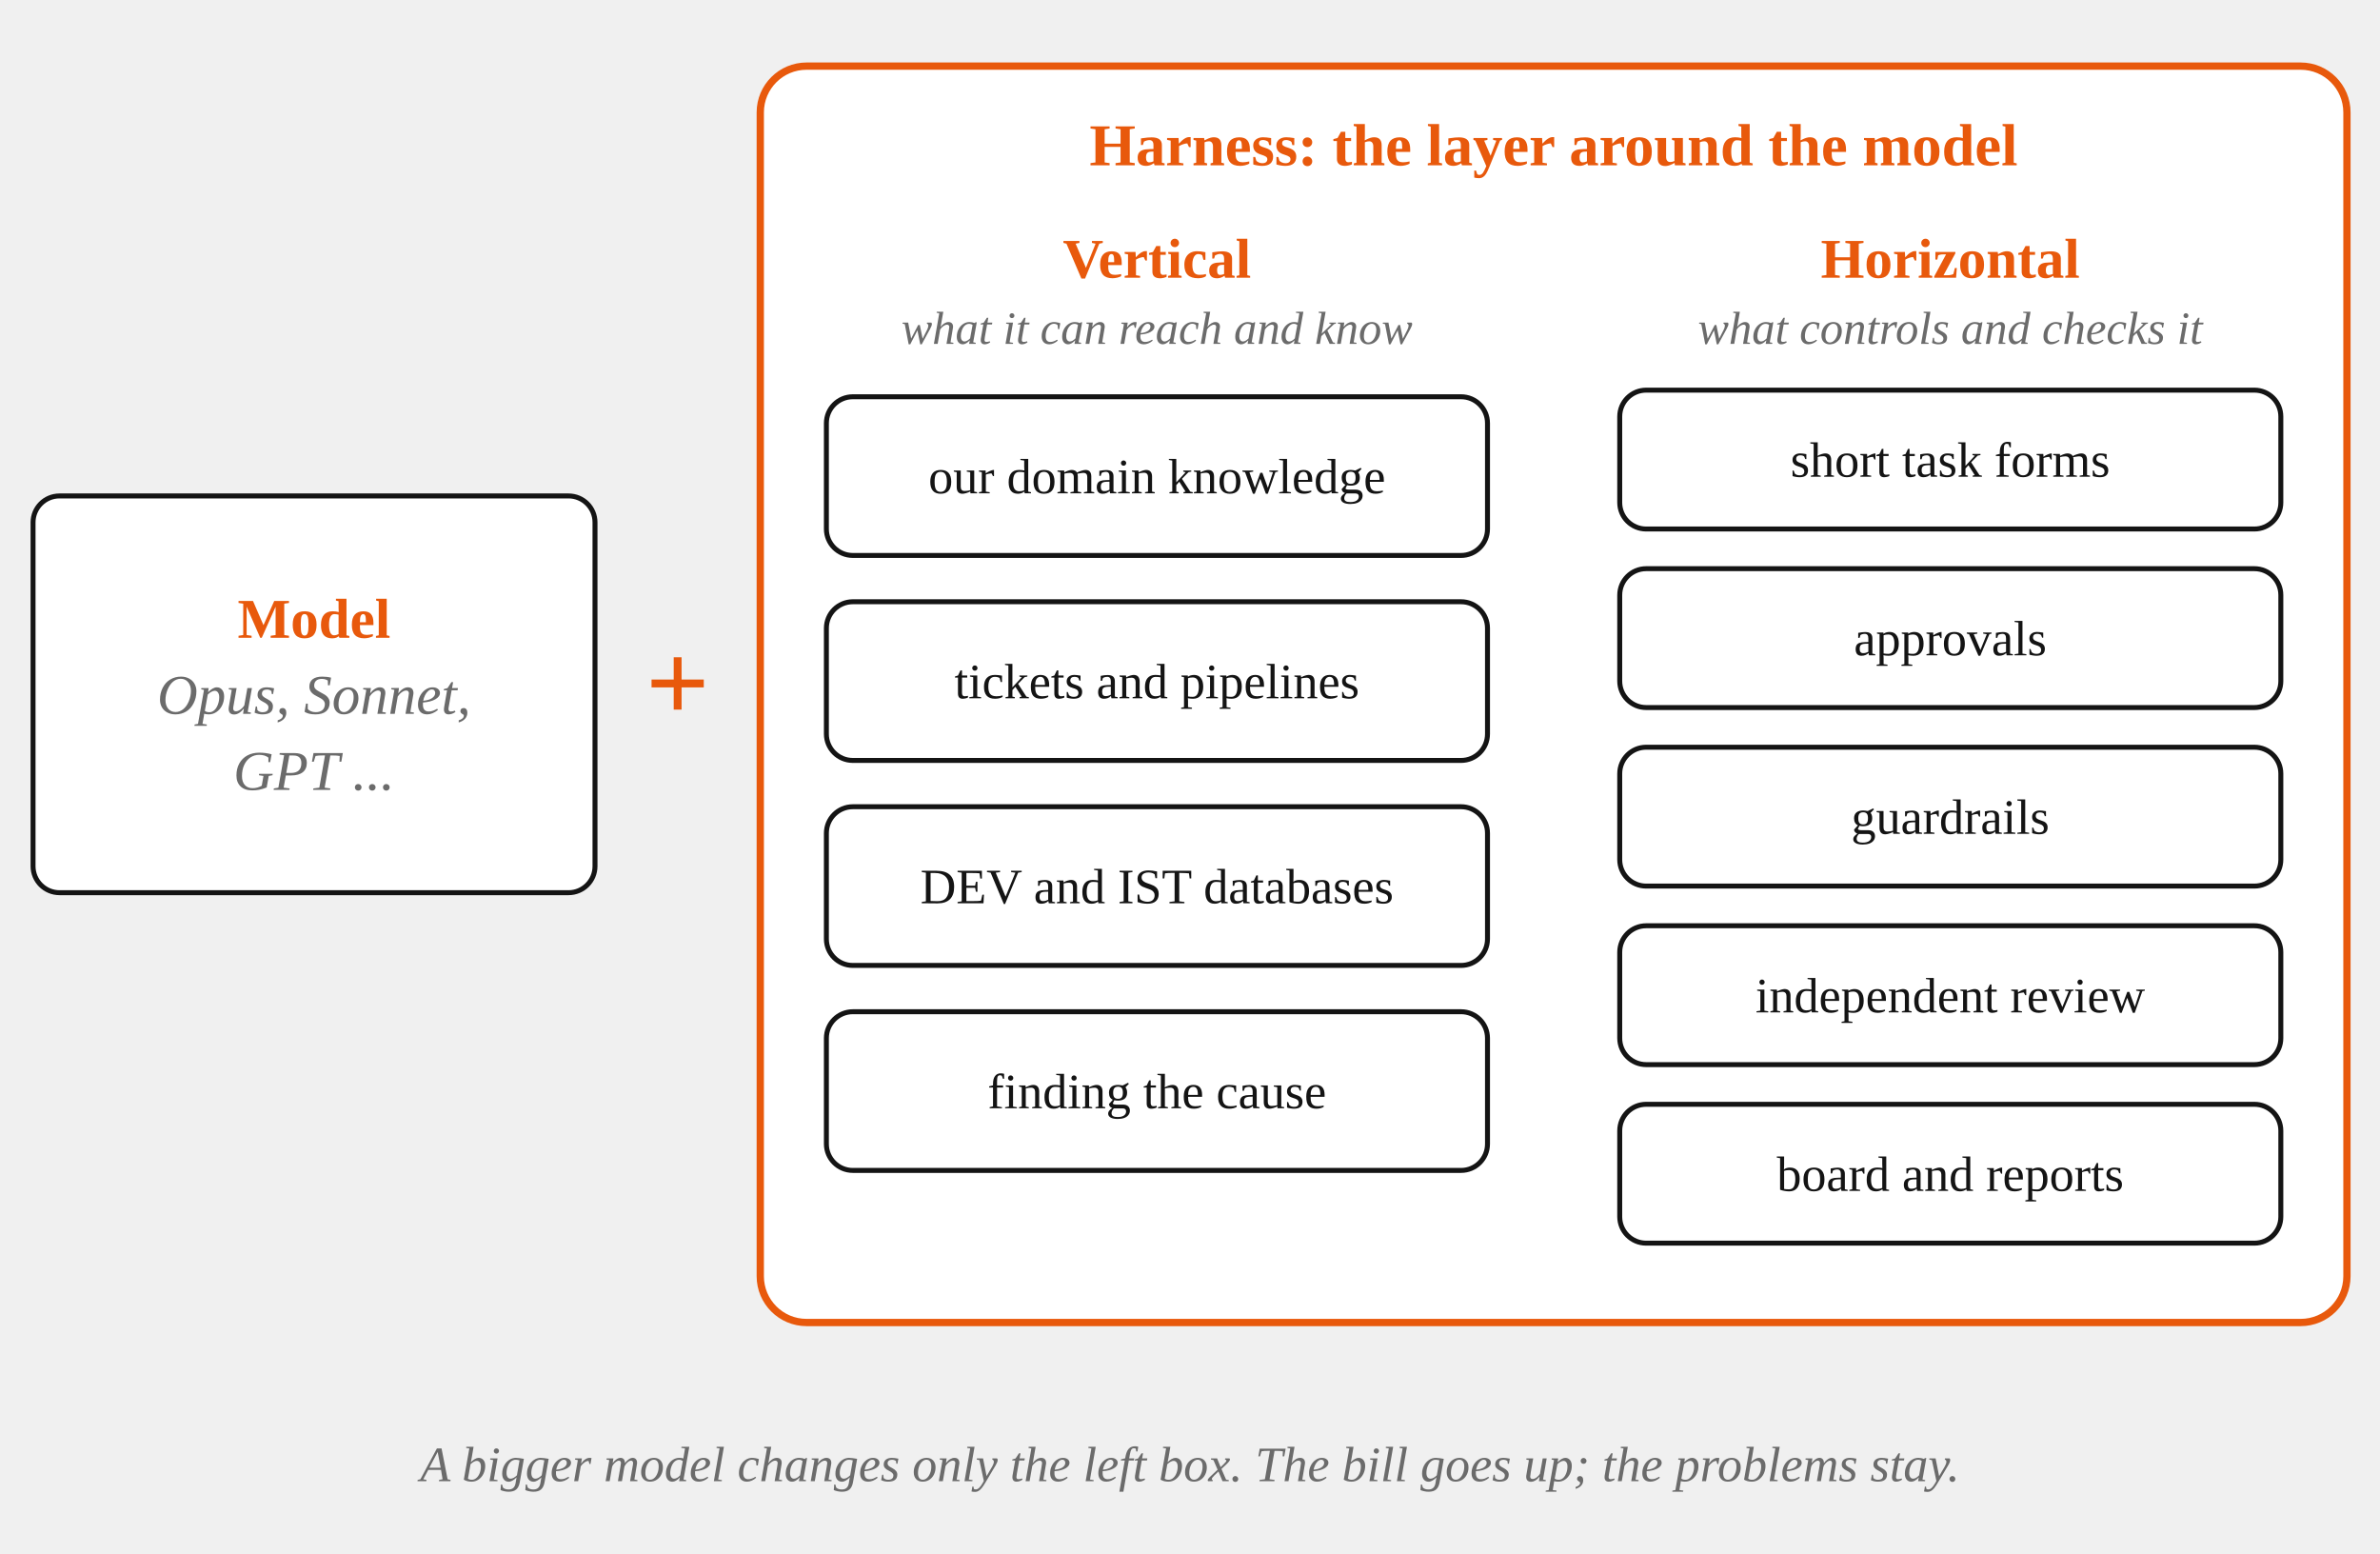
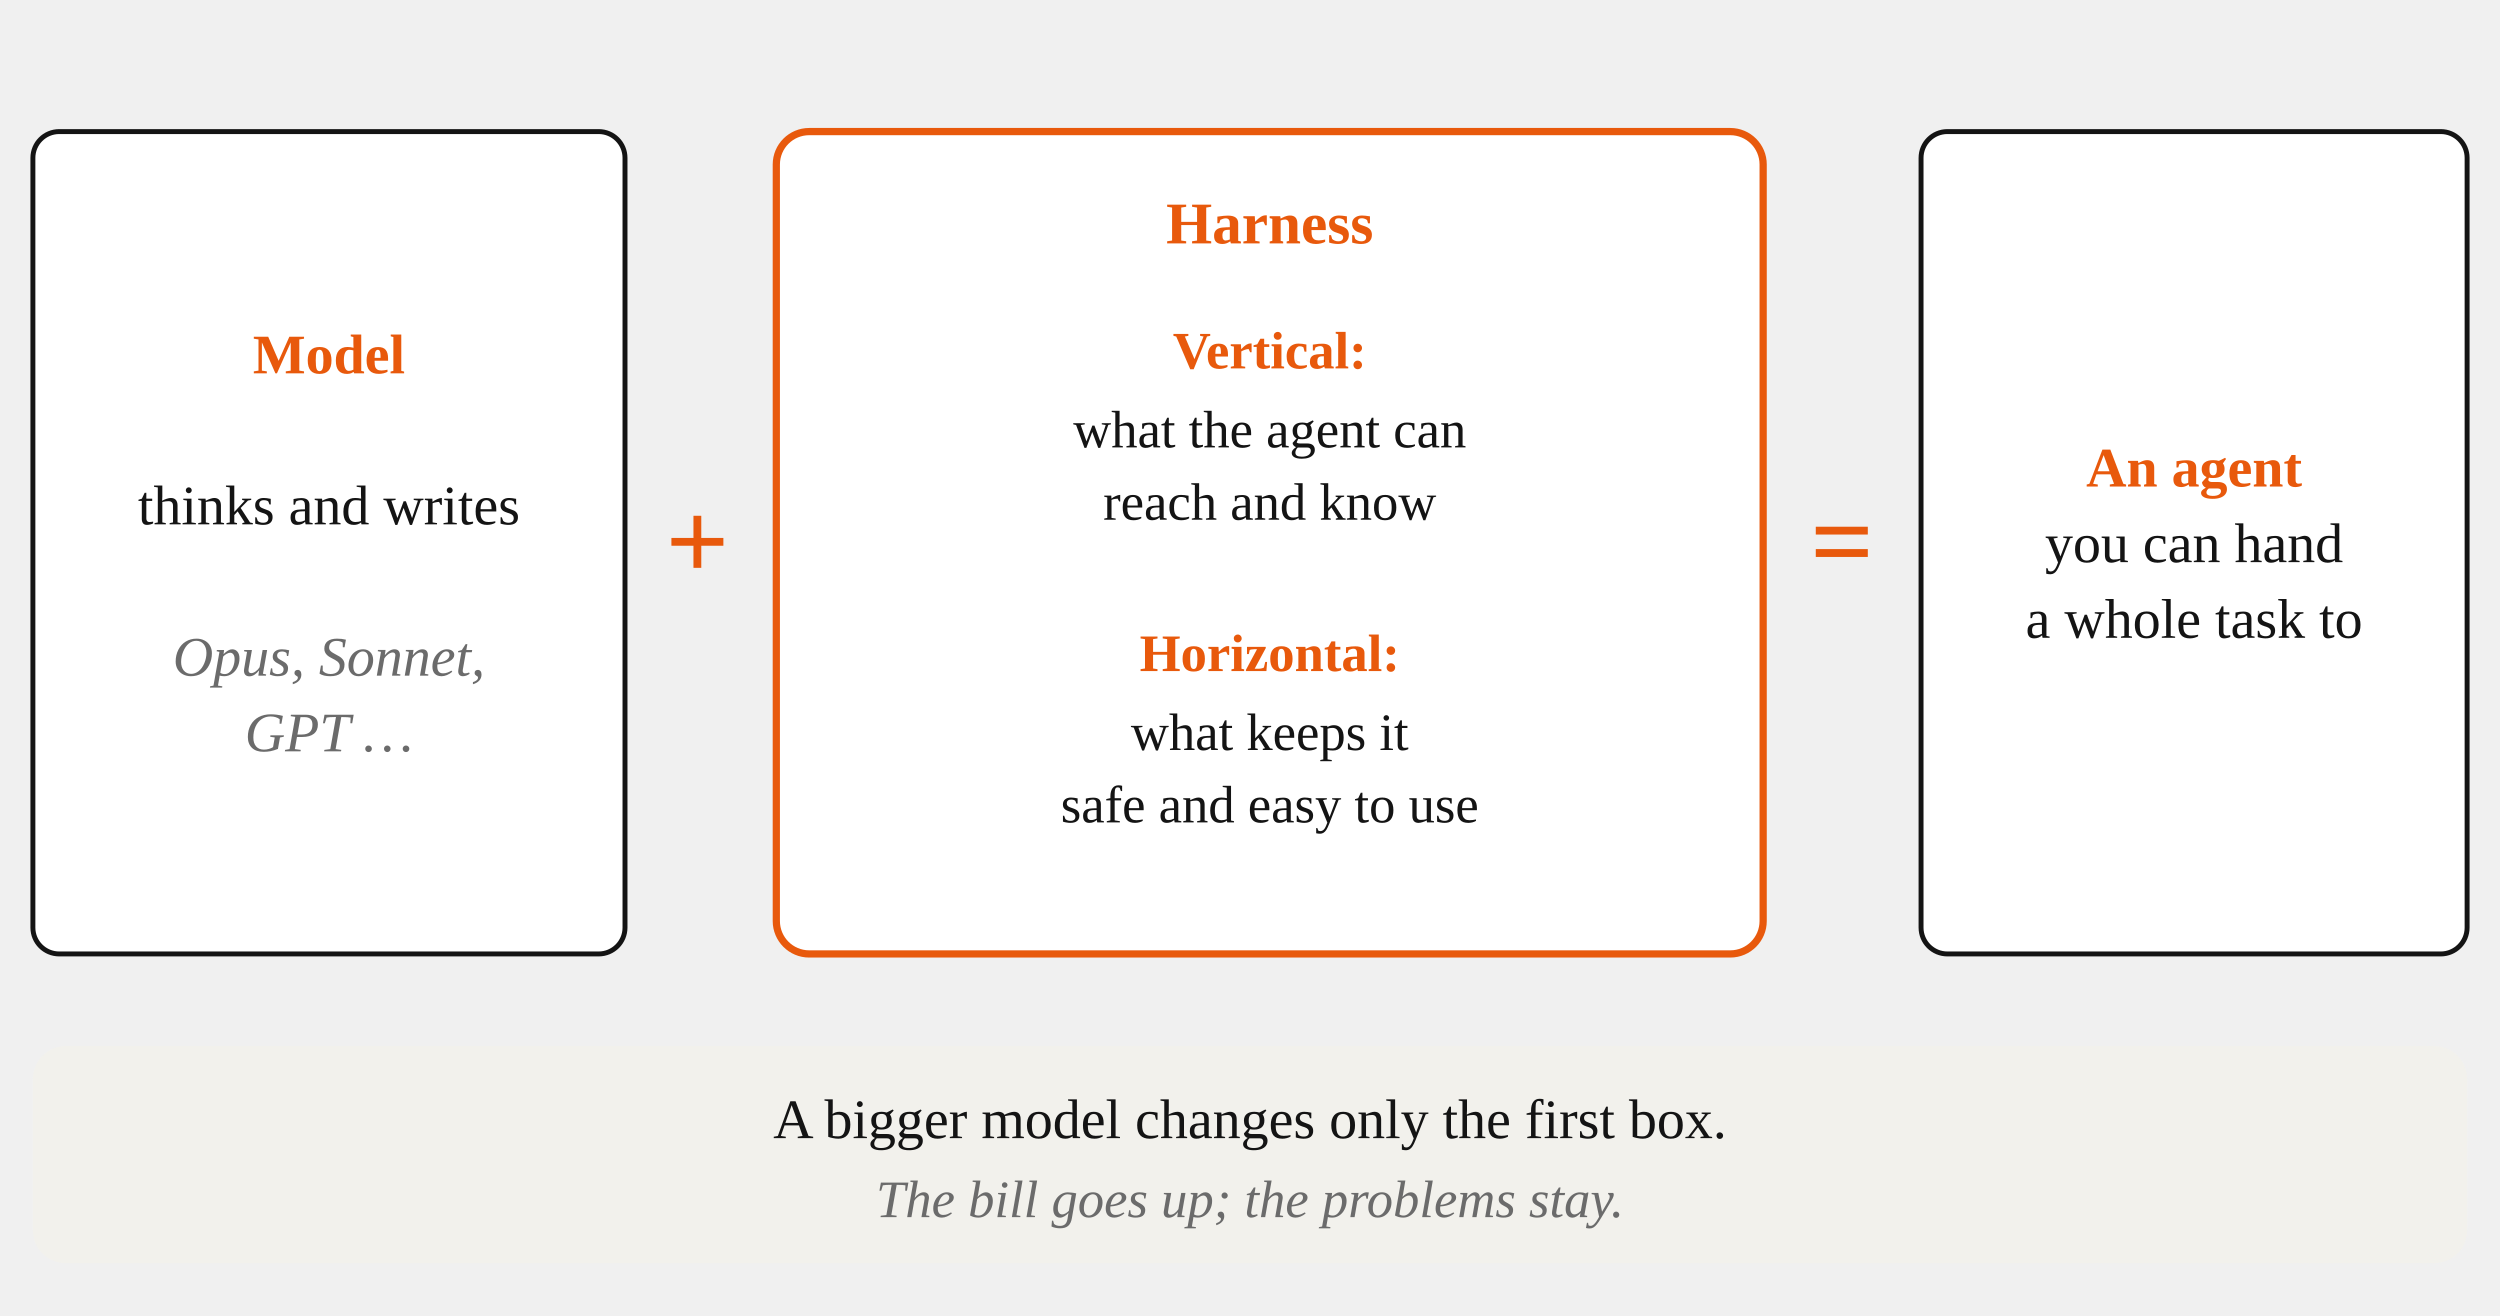
- <svg xmlns="http://www.w3.org/2000/svg" viewBox="0 0 720 470" width="720" height="470">
+ <svg xmlns="http://www.w3.org/2000/svg" viewBox="0 0 760 400" width="760" height="400">
  <style>text{font-family:Georgia,"Times New Roman",serif;fill:#141414}
.m{fill:#6b6b6b;font-style:italic}.a{fill:#e8590c;font-weight:bold}.inv{fill:#fff;font-family:Arial,sans-serif;font-weight:bold}
.box{fill:#fff;stroke:#141414;stroke-width:1.5}.soft{fill:#f2f1ec}.lit{fill:#fff;stroke:#e8590c;stroke-width:2.2}
.litf{fill:#e8590c}.inkf{fill:#141414}.ln{stroke:#141414;stroke-width:1.5;fill:none}.lna{stroke:#e8590c;stroke-width:2;fill:none}
.lnm{stroke:#cfcfca;stroke-width:1.5;fill:none}.dash{stroke-dasharray:5 5}</style>
-   <rect class="box" x="10" y="150" width="170" height="120" rx="8" />
-   <text class="a" x="95.0" y="192.9" text-anchor="middle" style="font-size:17px">Model</text>
-   <text class="m" x="95.0" y="215.9" text-anchor="middle" style="font-size:17px">Opus, Sonnet,</text>
-   <text class="m" x="95.0" y="238.9" text-anchor="middle" style="font-size:17px">GPT ...</text>
-   <text class="a" x="205" y="218" text-anchor="middle" style="font-size:34px">+</text>
-   <rect class="lit" x="230" y="20" width="480" height="380" rx="14" />
-   <text class="a" x="470" y="50" text-anchor="middle" style="font-size:18px">Harness: the layer around the model</text>
-   <text class="a" x="350" y="84" text-anchor="middle" style="font-size:17px">Vertical</text>
-   <text class="m" x="350" y="104" text-anchor="middle" style="font-size:14px">what it can reach and know</text>
-   <rect class="box" x="250" y="120" width="200" height="48" rx="8" />
-   <text class="" x="350.0" y="149.2" text-anchor="middle" style="font-size:15px">our domain knowledge</text>
-   <rect class="box" x="250" y="182" width="200" height="48" rx="8" />
-   <text class="" x="350.0" y="211.2" text-anchor="middle" style="font-size:15px">tickets and pipelines</text>
-   <rect class="box" x="250" y="244" width="200" height="48" rx="8" />
-   <text class="" x="350.0" y="273.2" text-anchor="middle" style="font-size:15px">DEV and IST databases</text>
-   <rect class="box" x="250" y="306" width="200" height="48" rx="8" />
-   <text class="" x="350.0" y="335.2" text-anchor="middle" style="font-size:15px">finding the cause</text>
-   <text class="a" x="590" y="84" text-anchor="middle" style="font-size:17px">Horizontal</text>
-   <text class="m" x="590" y="104" text-anchor="middle" style="font-size:14px">what controls and checks it</text>
-   <rect class="box" x="490" y="118" width="200" height="42" rx="8" />
-   <text class="" x="590.0" y="144.2" text-anchor="middle" style="font-size:15px">short task forms</text>
-   <rect class="box" x="490" y="172" width="200" height="42" rx="8" />
-   <text class="" x="590.0" y="198.2" text-anchor="middle" style="font-size:15px">approvals</text>
-   <rect class="box" x="490" y="226" width="200" height="42" rx="8" />
-   <text class="" x="590.0" y="252.2" text-anchor="middle" style="font-size:15px">guardrails</text>
-   <rect class="box" x="490" y="280" width="200" height="42" rx="8" />
-   <text class="" x="590.0" y="306.2" text-anchor="middle" style="font-size:15px">independent review</text>
-   <rect class="box" x="490" y="334" width="200" height="42" rx="8" />
-   <text class="" x="590.0" y="360.2" text-anchor="middle" style="font-size:15px">board and reports</text>
-   <text class="m" x="360" y="448" text-anchor="middle" style="font-size:15px">A bigger model changes only the left box. The bill goes up; the problems stay.</text>
+   <rect class="box" x="10" y="40" width="180" height="250" rx="8" />
+   <text class="a" x="100.0" y="113.5" text-anchor="middle" style="font-size:17px">Model</text>
+   <text class="" x="100.0" y="136.4" text-anchor="middle" style="font-size:17px" />
+   <text class="" x="100.0" y="159.4" text-anchor="middle" style="font-size:17px">thinks and writes</text>
+   <text class="" x="100.0" y="182.4" text-anchor="middle" style="font-size:17px" />
+   <text class="m" x="100.0" y="205.4" text-anchor="middle" style="font-size:17px">Opus, Sonnet,</text>
+   <text class="m" x="100.0" y="228.4" text-anchor="middle" style="font-size:17px">GPT …</text>
+   <text class="a" x="212" y="176" text-anchor="middle" style="font-size:34px">+</text>
+   <rect class="lit" x="236" y="40" width="300" height="250" rx="10" />
+   <text class="a" x="386" y="74" text-anchor="middle" style="font-size:18px">Harness</text>
+   <text class="a" x="386" y="112" text-anchor="middle" style="font-size:16px">Vertical:</text>
+   <text class="" x="386" y="136" text-anchor="middle" style="font-size:16px">what the agent can</text>
+   <text class="" x="386" y="158" text-anchor="middle" style="font-size:16px">reach and know</text>
+   <text class="a" x="386" y="204" text-anchor="middle" style="font-size:16px">Horizontal:</text>
+   <text class="" x="386" y="228" text-anchor="middle" style="font-size:16px">what keeps it</text>
+   <text class="" x="386" y="250" text-anchor="middle" style="font-size:16px">safe and easy to use</text>
+   <text class="a" x="560" y="176" text-anchor="middle" style="font-size:34px">=</text>
+   <rect class="box" x="584" y="40" width="166" height="250" rx="8" />
+   <text class="a" x="667.0" y="147.9" text-anchor="middle" style="font-size:17px">An agent</text>
+   <text class="" x="667.0" y="170.9" text-anchor="middle" style="font-size:17px">you can hand</text>
+   <text class="" x="667.0" y="193.9" text-anchor="middle" style="font-size:17px">a whole task to</text>
+   <rect class="soft" x="10" y="318" width="740" height="66" rx="10" />
+   <text class="" x="380" y="346" text-anchor="middle" style="font-size:17px">A bigger model changes only the first box.</text>
+   <text class="m" x="380" y="370" text-anchor="middle" style="font-size:16px">The bill goes up; the problems stay.</text>
</svg>
